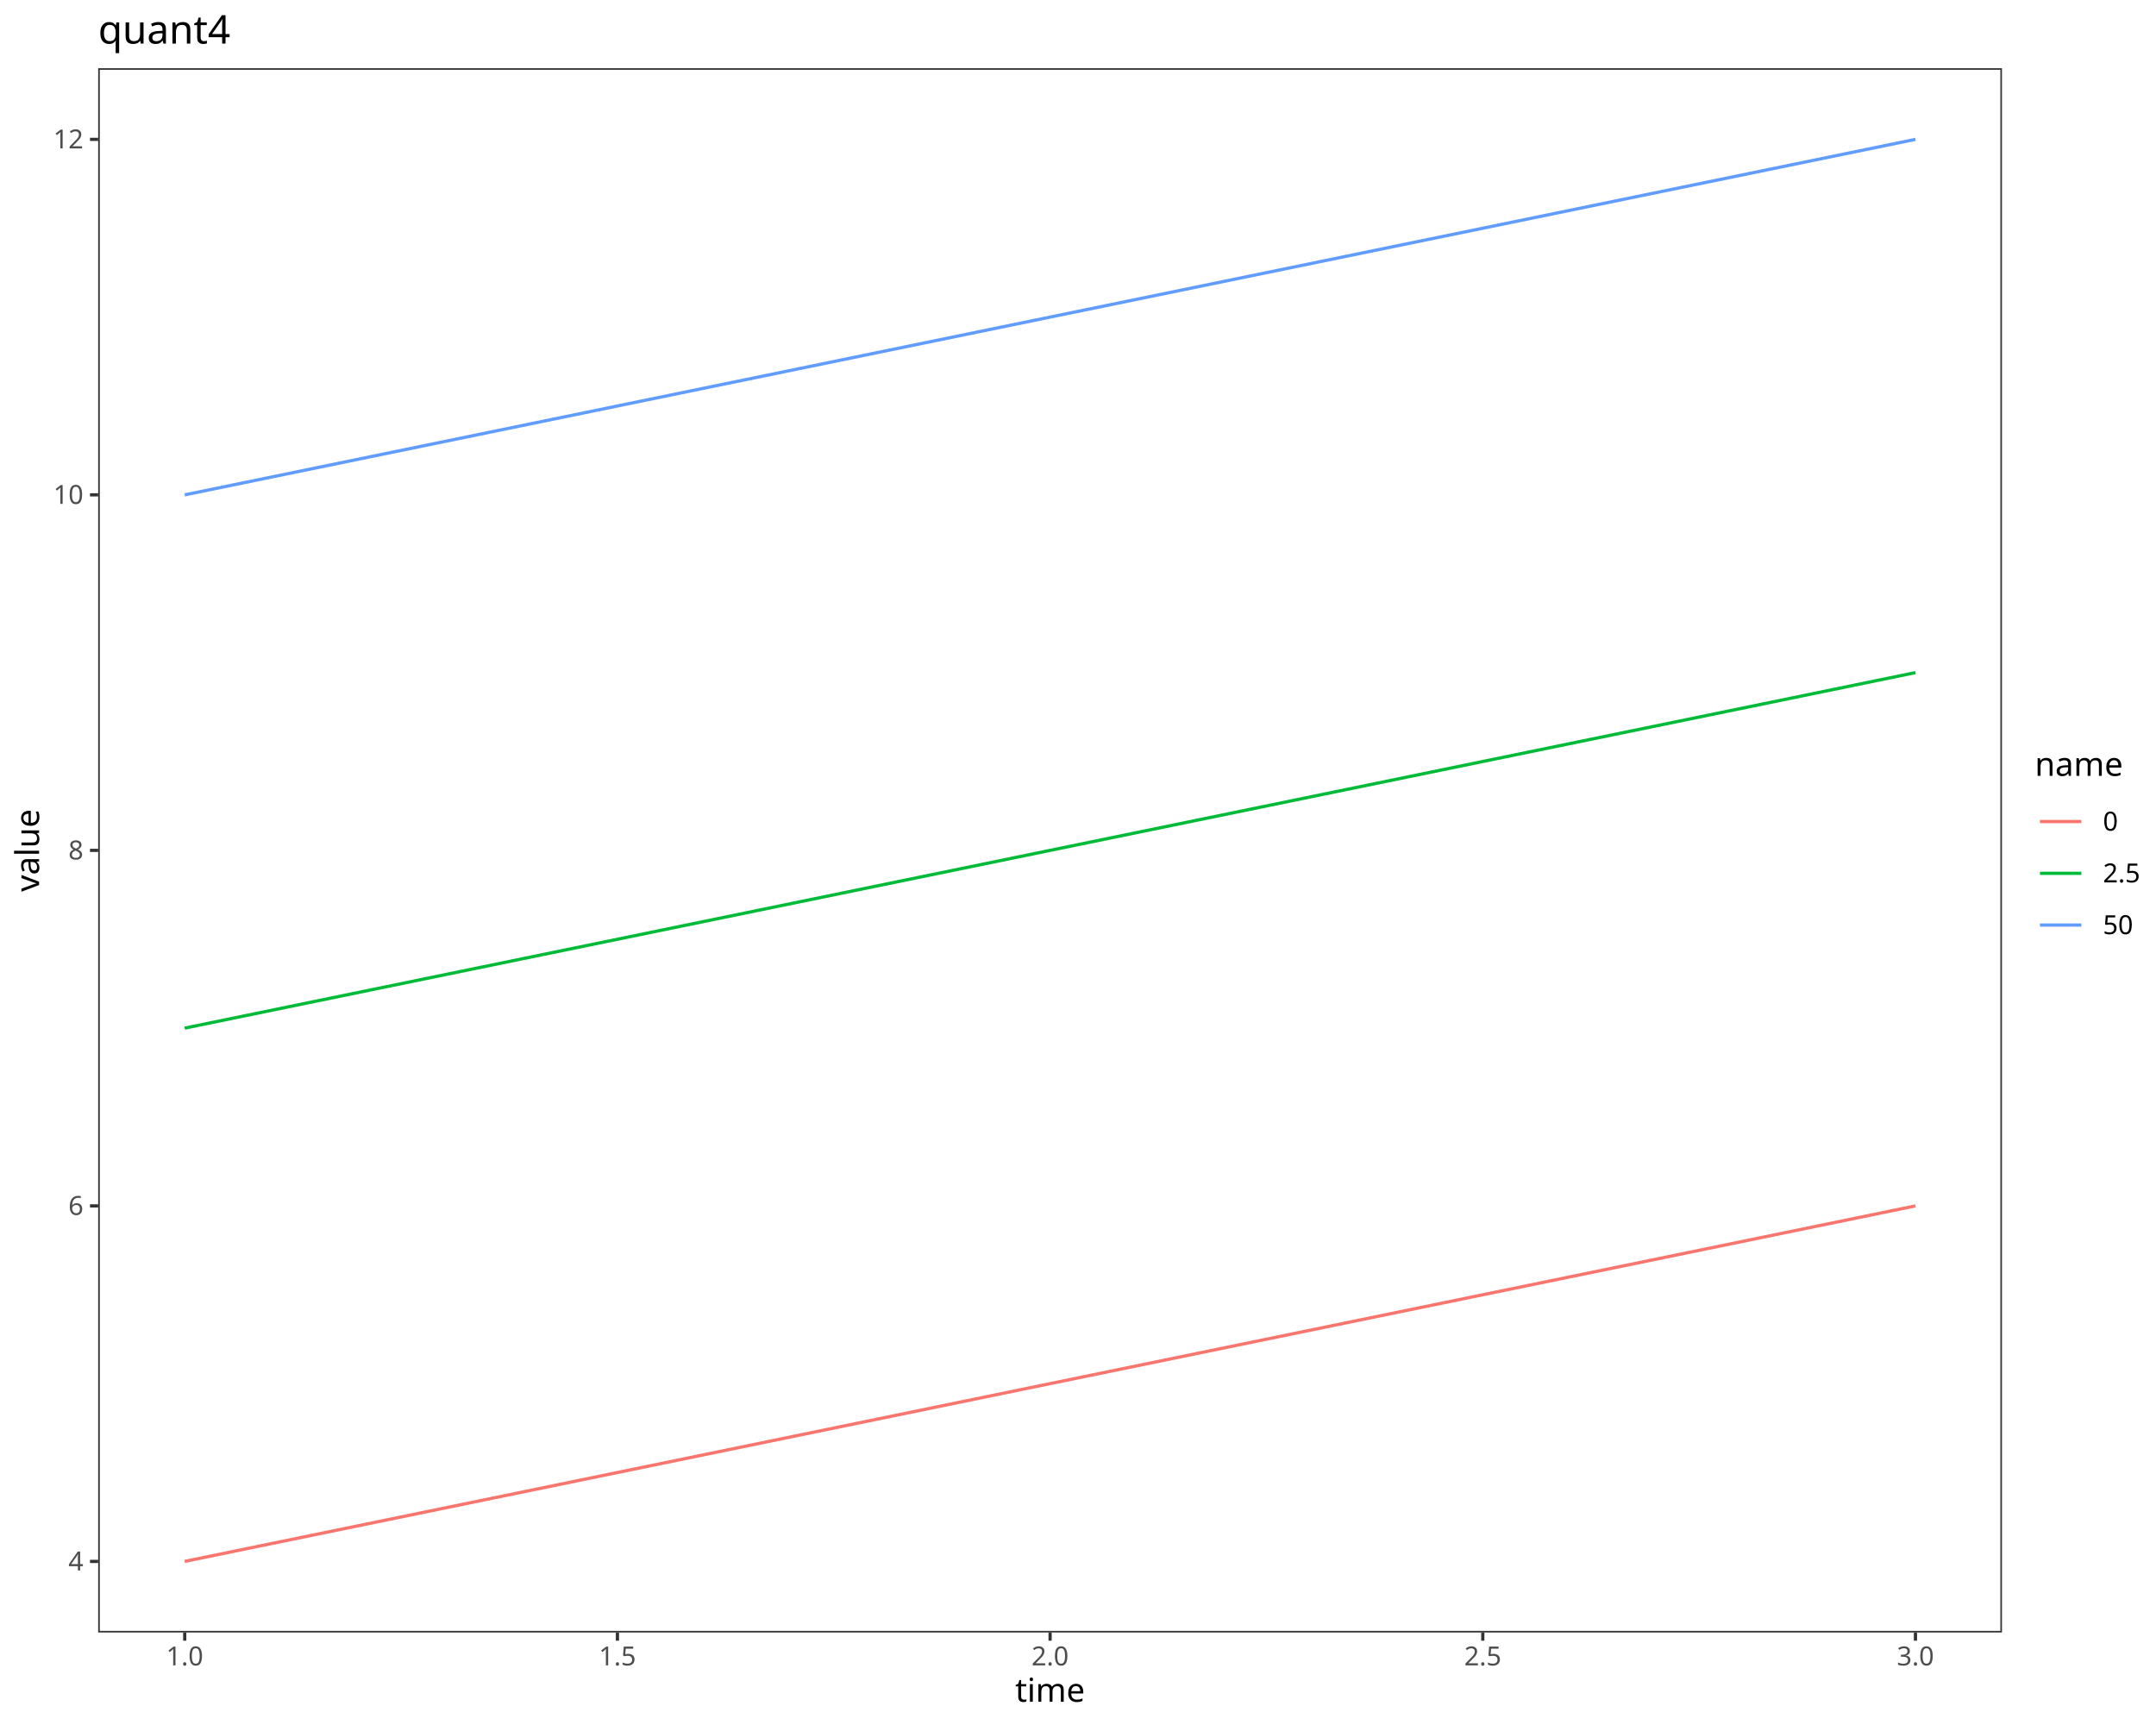
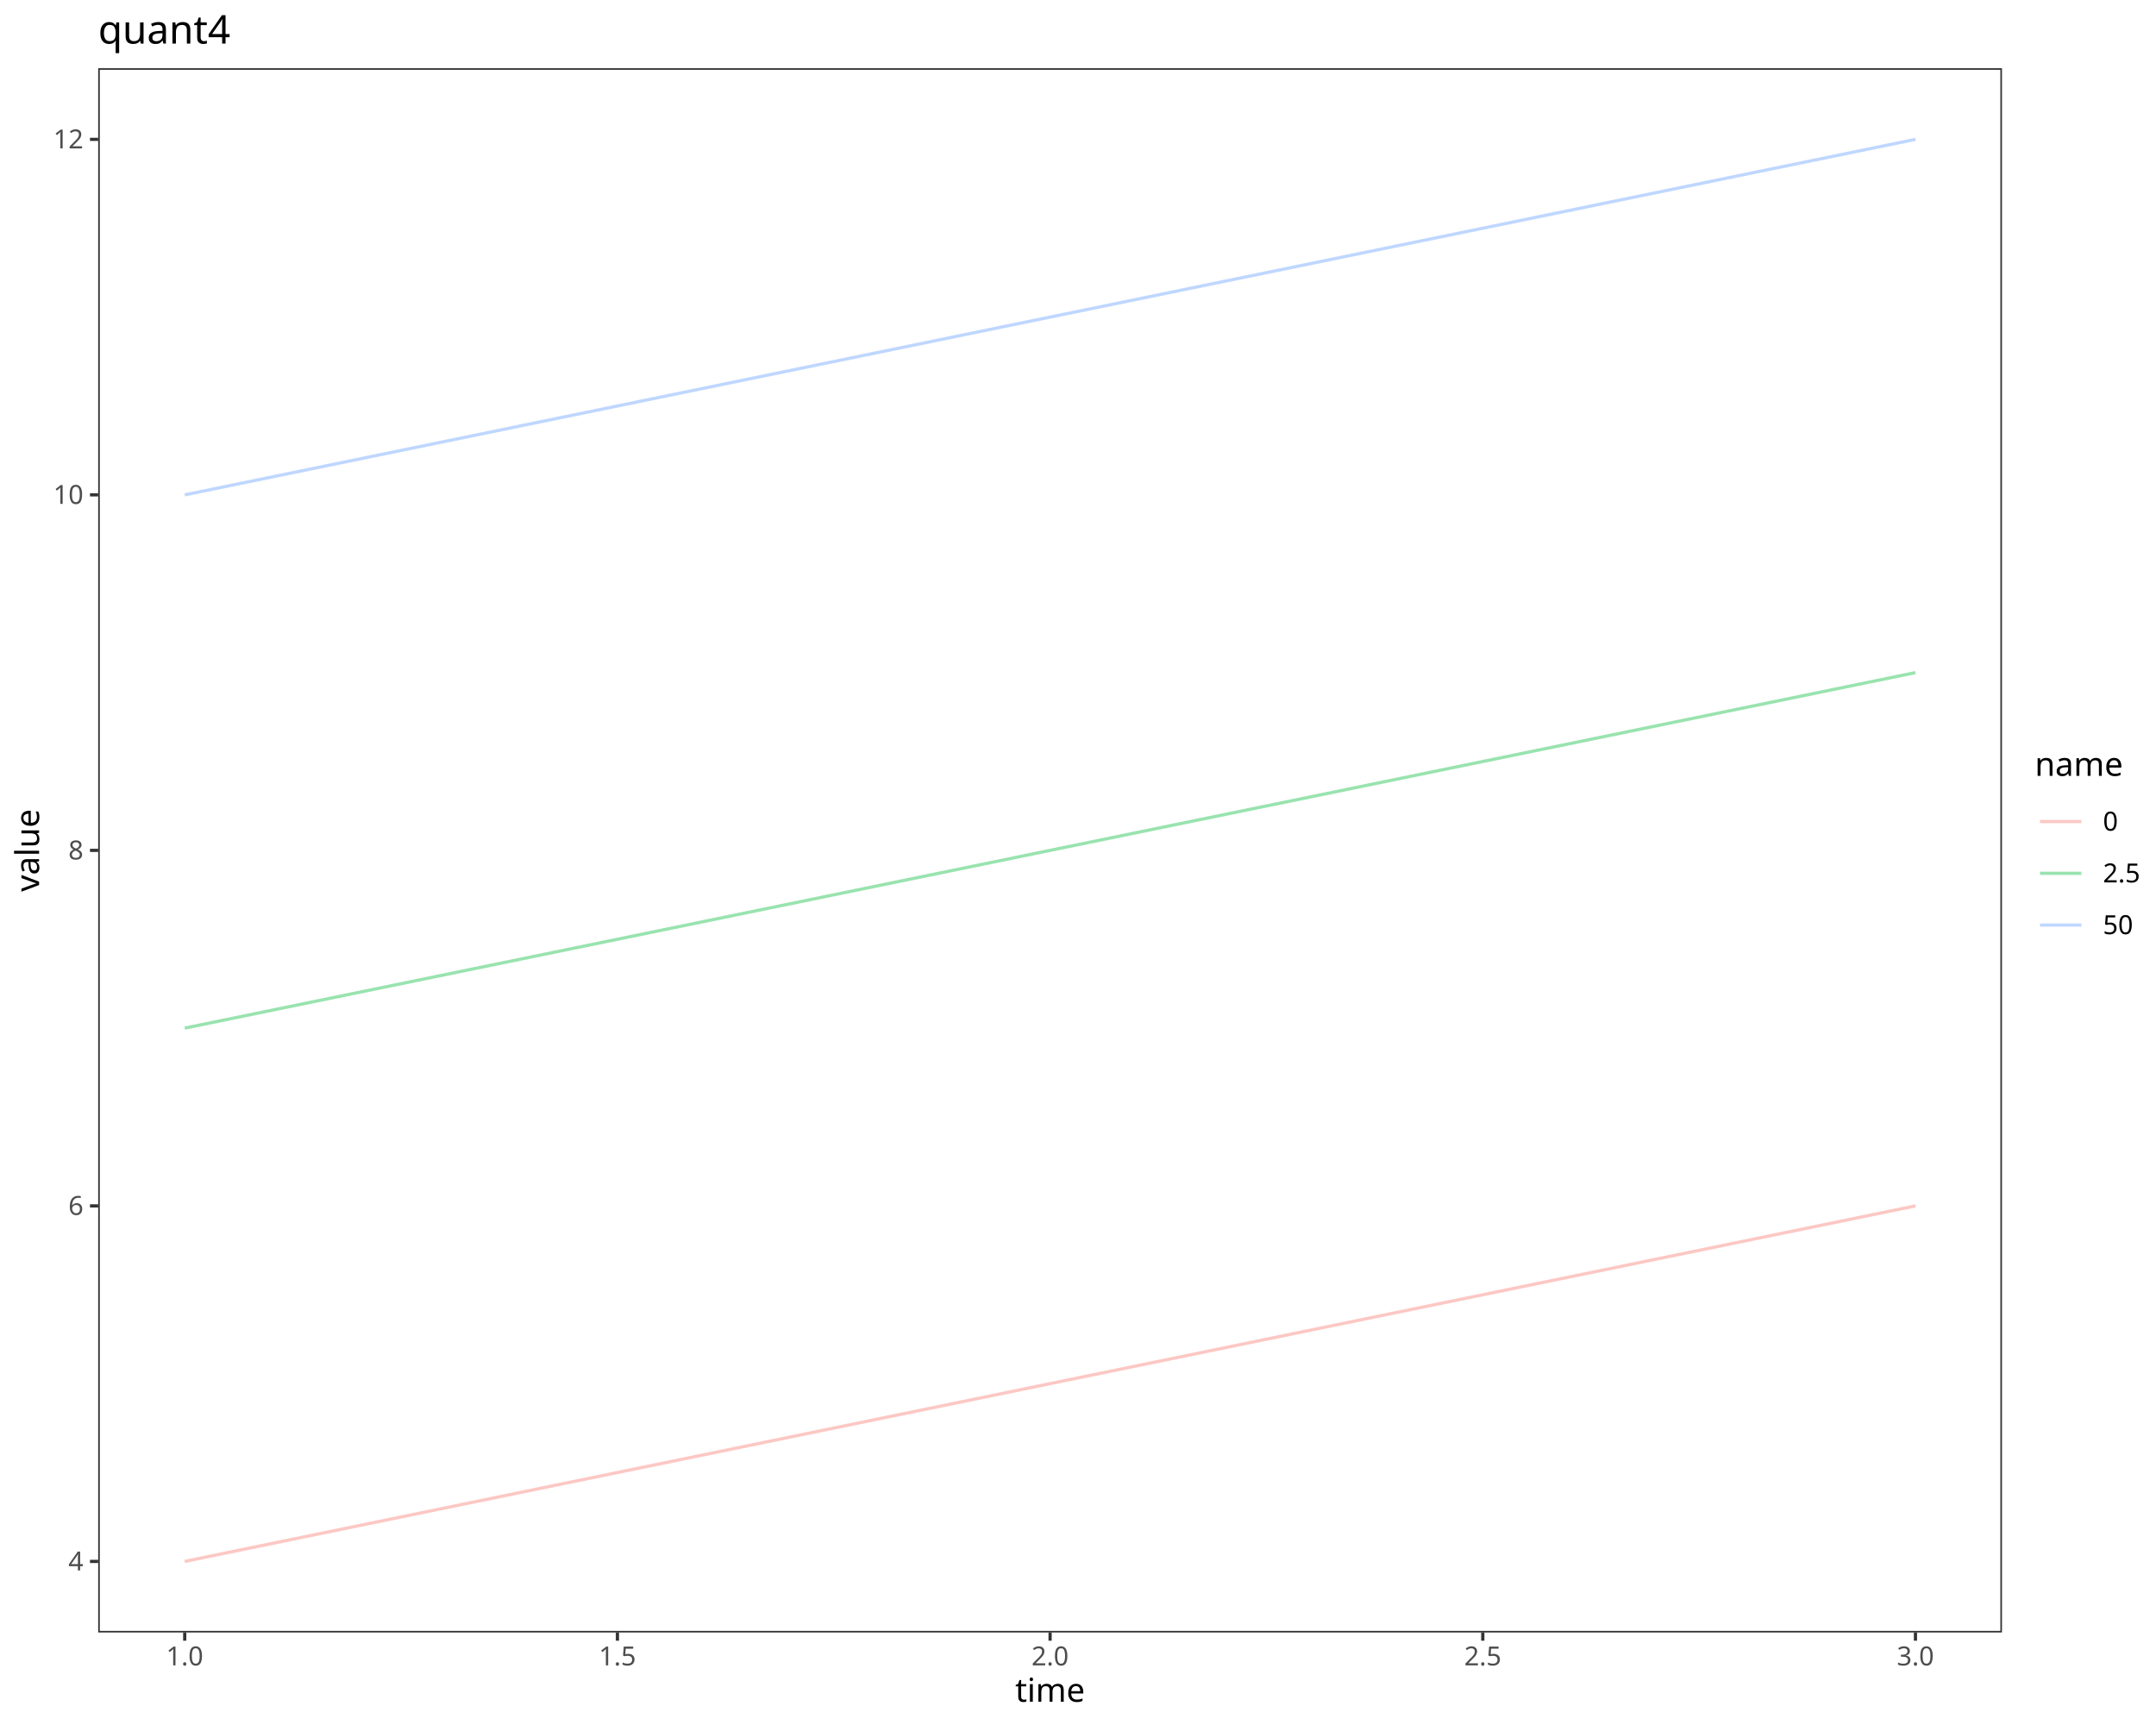
<svg xmlns="http://www.w3.org/2000/svg" class="svglite" data-engine-version="2.0" width="720.00pt" height="576.00pt" viewBox="0 0 720.00 576.00">
  <defs>
    <style type="text/css">
    .svglite line, .svglite polyline, .svglite polygon, .svglite path, .svglite rect, .svglite circle {
      fill: none;
      stroke: #000000;
      stroke-linecap: round;
      stroke-linejoin: round;
      stroke-miterlimit: 10.00;
    }
  </style>
  </defs>
  <rect width="100%" height="100%" style="stroke: none; fill: #FFFFFF;" />
  <defs>
    <clipPath id="cpMC4wMHw3MjAuMDB8MC4wMHw1NzYuMDA=">
      <rect x="0.00" y="0.00" width="720.00" height="576.00" />
    </clipPath>
  </defs>
  <g clip-path="url(#cpMC4wMHw3MjAuMDB8MC4wMHw1NzYuMDA=)">
    <rect x="0.00" y="0.00" width="720.00" height="576.00" style="stroke-width: 1.07; stroke: #FFFFFF; fill: #FFFFFF;" />
  </g>
  <defs>
    <clipPath id="cpMzIuNzl8NjY4LjU3fDIyLjc4fDU0NS4xMQ==">
      <rect x="32.79" y="22.78" width="635.77" height="522.33" />
    </clipPath>
  </defs>
  <g clip-path="url(#cpMzIuNzl8NjY4LjU3fDIyLjc4fDU0NS4xMQ==)">
    <rect x="32.79" y="22.78" width="635.77" height="522.33" style="stroke-width: 1.07; stroke: none; fill: #FFFFFF;" />
-     <polyline points="61.69,521.37 350.68,462.01 639.67,402.66 " style="stroke-width: 1.07; stroke: #F8766D; stroke-linecap: butt;" />
-     <polyline points="61.69,343.30 350.68,283.95 639.67,224.59 " style="stroke-width: 1.07; stroke: #00BA38; stroke-linecap: butt;" />
-     <polyline points="61.69,165.24 350.68,105.88 639.67,46.53 " style="stroke-width: 1.07; stroke: #619CFF; stroke-linecap: butt;" />
+     <polyline points="61.69,521.37 350.68,462.01 639.67,402.66 " style="stroke-width: 1.07; stroke: #F8766D; stroke-opacity: 0.40; stroke-linecap: butt;" />
+     <polyline points="61.69,343.30 350.68,283.95 639.67,224.59 " style="stroke-width: 1.07; stroke: #00BA38; stroke-opacity: 0.40; stroke-linecap: butt;" />
+     <polyline points="61.69,165.24 350.68,105.88 639.67,46.53 " style="stroke-width: 1.07; stroke: #619CFF; stroke-opacity: 0.40; stroke-linecap: butt;" />
    <rect x="32.79" y="22.78" width="635.77" height="522.33" style="stroke-width: 1.07; stroke: #333333;" />
  </g>
  <g clip-path="url(#cpMC4wMHw3MjAuMDB8MC4wMHw1NzYuMDA=)">
    <text x="27.86" y="524.40" text-anchor="end" style="font-size: 8.80px; fill: #4D4D4D; font-family: sans;" textLength="4.89px" lengthAdjust="spacingAndGlyphs">4</text>
    <text x="27.86" y="405.69" text-anchor="end" style="font-size: 8.80px; fill: #4D4D4D; font-family: sans;" textLength="4.89px" lengthAdjust="spacingAndGlyphs">6</text>
    <text x="27.86" y="286.98" text-anchor="end" style="font-size: 8.80px; fill: #4D4D4D; font-family: sans;" textLength="4.89px" lengthAdjust="spacingAndGlyphs">8</text>
    <text x="27.86" y="168.26" text-anchor="end" style="font-size: 8.80px; fill: #4D4D4D; font-family: sans;" textLength="9.79px" lengthAdjust="spacingAndGlyphs">10</text>
    <text x="27.86" y="49.55" text-anchor="end" style="font-size: 8.80px; fill: #4D4D4D; font-family: sans;" textLength="9.79px" lengthAdjust="spacingAndGlyphs">12</text>
    <polyline points="30.05,521.37 32.79,521.37 " style="stroke-width: 1.07; stroke: #333333; stroke-linecap: butt;" />
    <polyline points="30.05,402.66 32.79,402.66 " style="stroke-width: 1.07; stroke: #333333; stroke-linecap: butt;" />
    <polyline points="30.05,283.95 32.79,283.95 " style="stroke-width: 1.07; stroke: #333333; stroke-linecap: butt;" />
    <polyline points="30.05,165.24 32.79,165.24 " style="stroke-width: 1.07; stroke: #333333; stroke-linecap: butt;" />
    <polyline points="30.05,46.53 32.79,46.53 " style="stroke-width: 1.07; stroke: #333333; stroke-linecap: butt;" />
    <polyline points="61.69,547.85 61.69,545.11 " style="stroke-width: 1.07; stroke: #333333; stroke-linecap: butt;" />
    <polyline points="206.19,547.85 206.19,545.11 " style="stroke-width: 1.07; stroke: #333333; stroke-linecap: butt;" />
    <polyline points="350.68,547.85 350.68,545.11 " style="stroke-width: 1.07; stroke: #333333; stroke-linecap: butt;" />
    <polyline points="495.18,547.85 495.18,545.11 " style="stroke-width: 1.07; stroke: #333333; stroke-linecap: butt;" />
    <polyline points="639.67,547.85 639.67,545.11 " style="stroke-width: 1.07; stroke: #333333; stroke-linecap: butt;" />
    <text x="61.69" y="556.10" text-anchor="middle" style="font-size: 8.80px; fill: #4D4D4D; font-family: sans;" textLength="12.23px" lengthAdjust="spacingAndGlyphs">1.0</text>
    <text x="206.19" y="556.10" text-anchor="middle" style="font-size: 8.80px; fill: #4D4D4D; font-family: sans;" textLength="12.23px" lengthAdjust="spacingAndGlyphs">1.5</text>
    <text x="350.68" y="556.10" text-anchor="middle" style="font-size: 8.80px; fill: #4D4D4D; font-family: sans;" textLength="12.23px" lengthAdjust="spacingAndGlyphs">2.0</text>
    <text x="495.18" y="556.10" text-anchor="middle" style="font-size: 8.80px; fill: #4D4D4D; font-family: sans;" textLength="12.23px" lengthAdjust="spacingAndGlyphs">2.5</text>
    <text x="639.67" y="556.10" text-anchor="middle" style="font-size: 8.80px; fill: #4D4D4D; font-family: sans;" textLength="12.23px" lengthAdjust="spacingAndGlyphs">3.0</text>
    <text x="350.68" y="568.24" text-anchor="middle" style="font-size: 11.00px; font-family: sans;" textLength="20.78px" lengthAdjust="spacingAndGlyphs">time</text>
    <text transform="translate(13.05,283.95) rotate(-90)" text-anchor="middle" style="font-size: 11.00px; font-family: sans;" textLength="26.30px" lengthAdjust="spacingAndGlyphs">value</text>
    <rect x="679.53" y="250.36" width="34.99" height="67.17" style="stroke-width: 1.07; stroke: none; fill: #FFFFFF;" />
    <text x="679.53" y="259.07" style="font-size: 11.00px; font-family: sans;" textLength="27.52px" lengthAdjust="spacingAndGlyphs">name</text>
    <rect x="679.53" y="265.69" width="17.28" height="17.28" style="stroke-width: 1.07; stroke: none; fill: #FFFFFF;" />
-     <line x1="681.26" y1="274.33" x2="695.08" y2="274.33" style="stroke-width: 1.07; stroke: #F8766D; stroke-linecap: butt;" />
+     <line x1="681.26" y1="274.33" x2="695.08" y2="274.33" style="stroke-width: 1.07; stroke: #F8766D; stroke-opacity: 0.40; stroke-linecap: butt;" />
    <rect x="679.53" y="282.97" width="17.28" height="17.28" style="stroke-width: 1.07; stroke: none; fill: #FFFFFF;" />
-     <line x1="681.26" y1="291.61" x2="695.08" y2="291.61" style="stroke-width: 1.07; stroke: #00BA38; stroke-linecap: butt;" />
+     <line x1="681.26" y1="291.61" x2="695.08" y2="291.61" style="stroke-width: 1.07; stroke: #00BA38; stroke-opacity: 0.40; stroke-linecap: butt;" />
    <rect x="679.53" y="300.25" width="17.28" height="17.28" style="stroke-width: 1.07; stroke: none; fill: #FFFFFF;" />
-     <line x1="681.26" y1="308.89" x2="695.08" y2="308.89" style="stroke-width: 1.07; stroke: #619CFF; stroke-linecap: butt;" />
+     <line x1="681.26" y1="308.89" x2="695.08" y2="308.89" style="stroke-width: 1.07; stroke: #619CFF; stroke-opacity: 0.40; stroke-linecap: butt;" />
    <text x="702.29" y="277.36" style="font-size: 8.80px; font-family: sans;" textLength="4.89px" lengthAdjust="spacingAndGlyphs">0</text>
    <text x="702.29" y="294.64" style="font-size: 8.80px; font-family: sans;" textLength="12.23px" lengthAdjust="spacingAndGlyphs">2.5</text>
    <text x="702.29" y="311.92" style="font-size: 8.80px; font-family: sans;" textLength="9.79px" lengthAdjust="spacingAndGlyphs">50</text>
    <text x="32.79" y="14.56" style="font-size: 13.20px; font-family: sans;" textLength="40.38px" lengthAdjust="spacingAndGlyphs">quant4</text>
  </g>
</svg>
